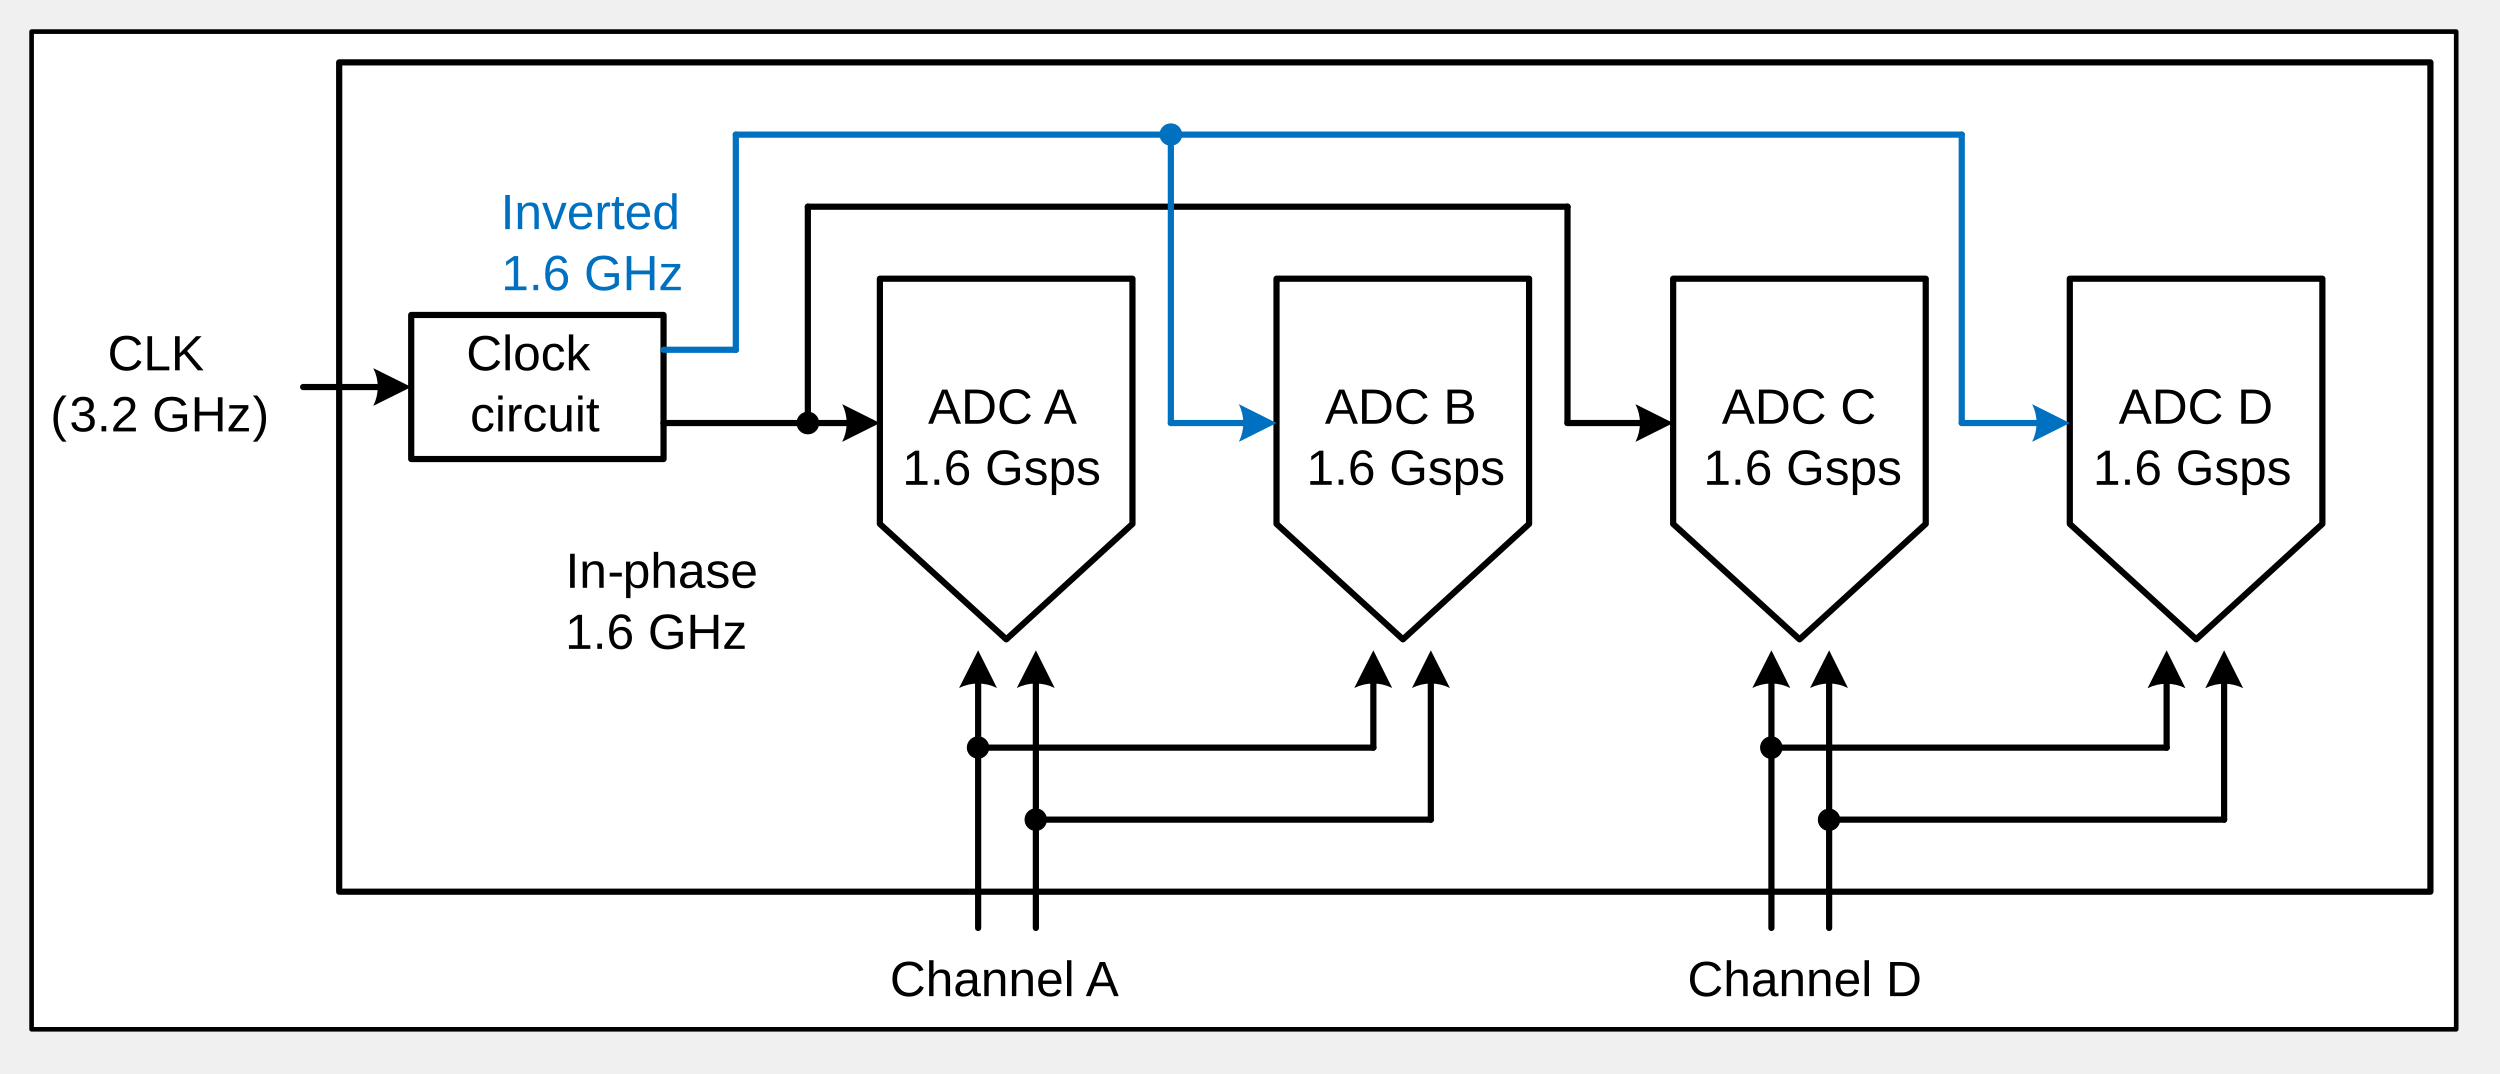
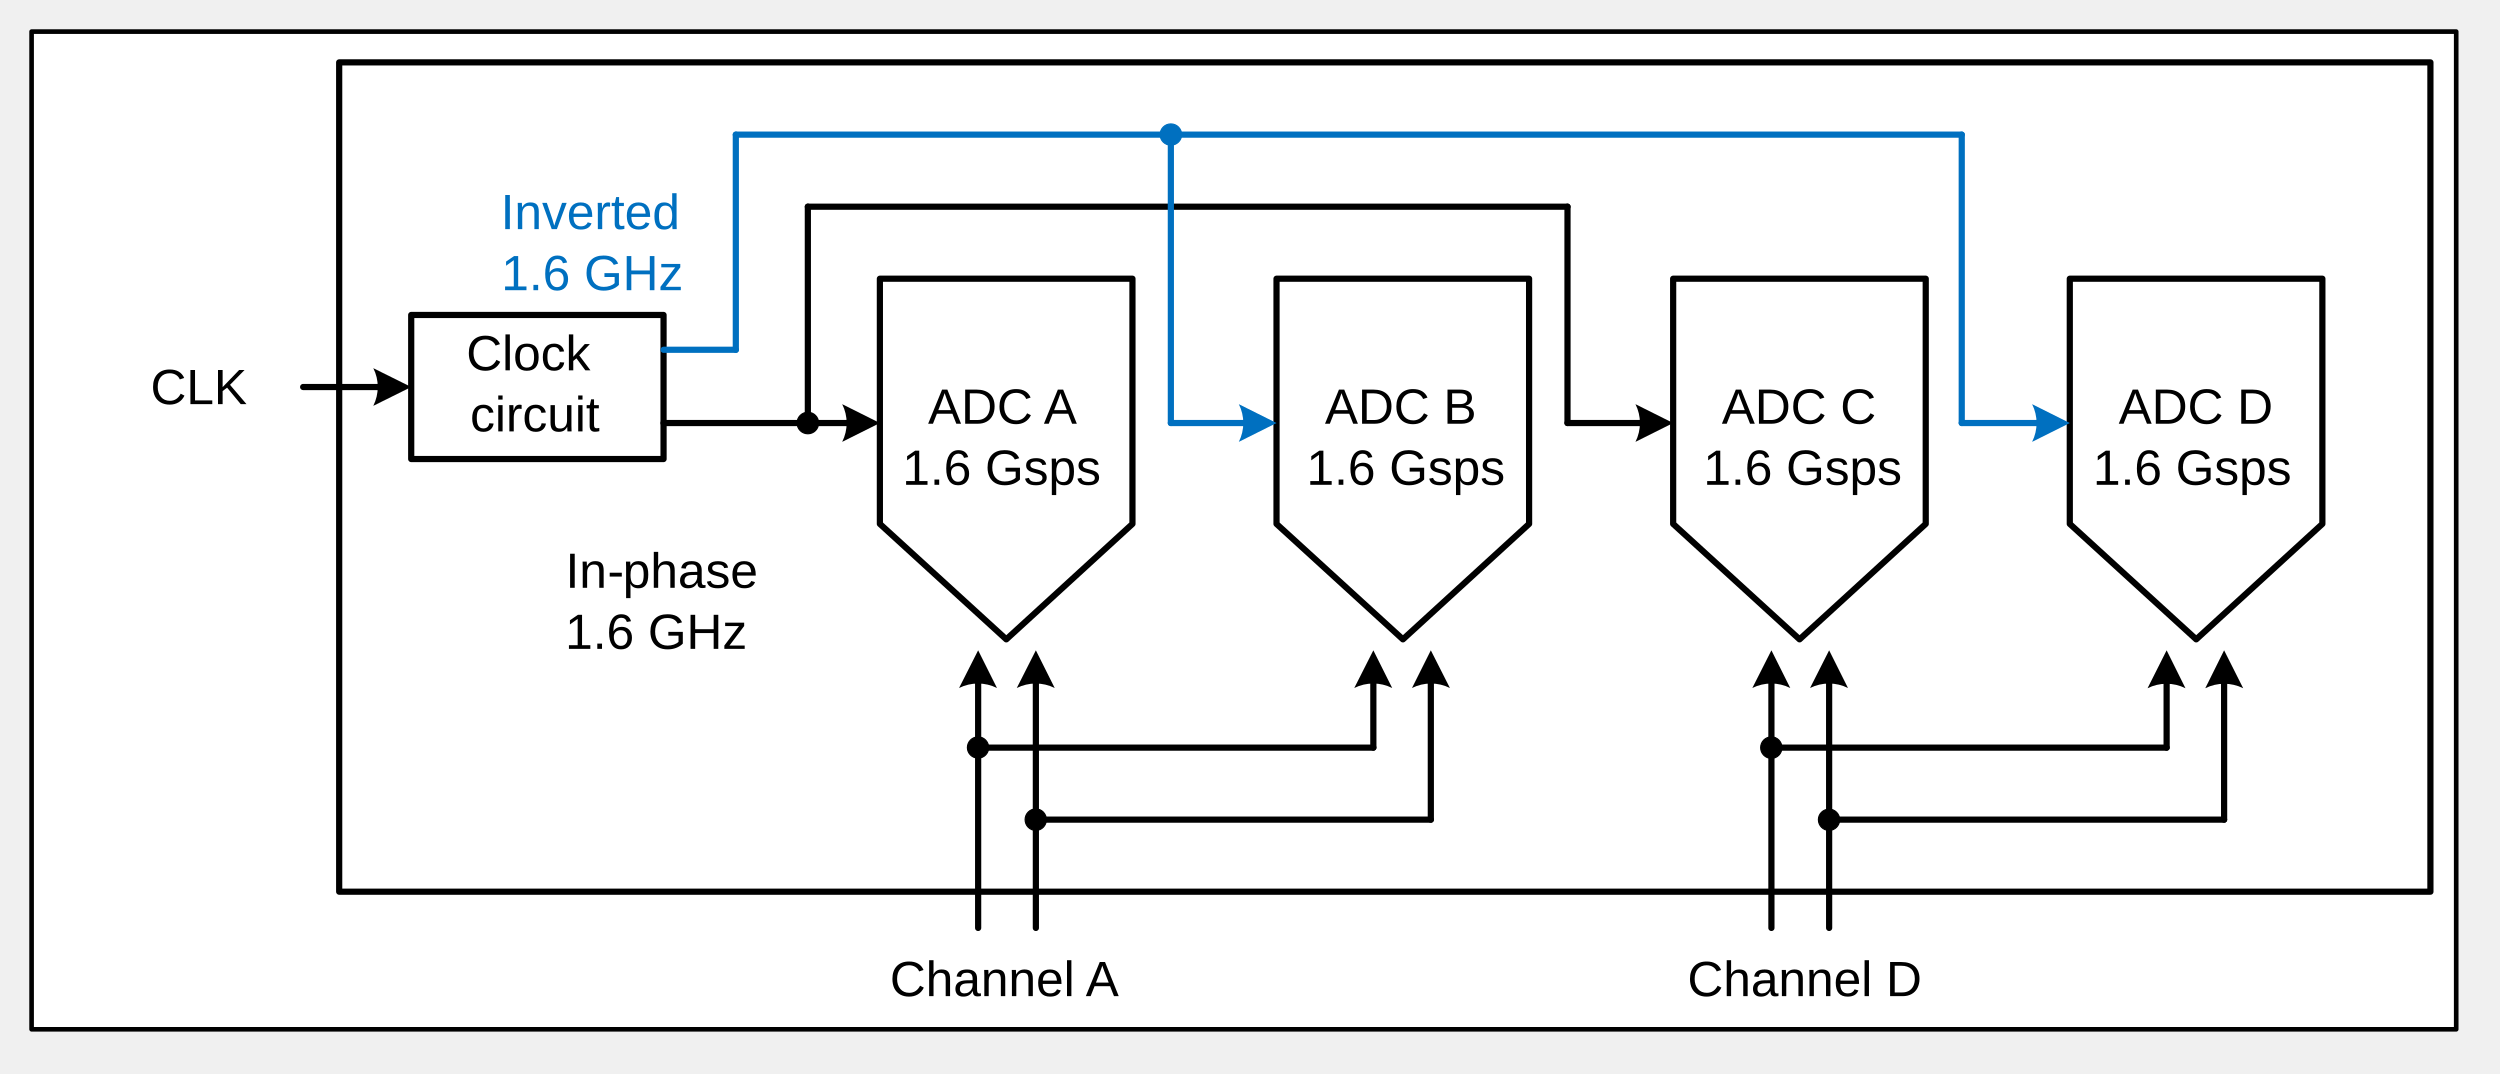
<svg xmlns="http://www.w3.org/2000/svg" width="686.085" height="294.491" id="svg2" version="1.1">
  <defs id="defs4">
    <filter id="filter3075" color-interpolation-filters="sRGB" x="-0.013" y="-0.032" width="1.031" height="1.076">
      <feFlood id="feFlood3077" flood-opacity="0.5" flood-color="rgb(0,0,0)" result="flood" />
      <feComposite id="feComposite3079" in2="SourceGraphic" in="flood" operator="in" result="composite1" />
      <feGaussianBlur id="feGaussianBlur3081" stdDeviation="4" result="blur" />
      <feOffset id="feOffset3083" dx="4" dy="4" result="offset" />
      <feComposite id="feComposite3085" in2="offset" in="SourceGraphic" operator="over" result="composite2" />
    </filter>
  </defs>
  <g id="layer1" transform="translate(119.1156,-418.6732)">
    <rect style="fill:#ffffff;fill-opacity:1;stroke:#000000;stroke-width:1.518;stroke-linecap:round;stroke-linejoin:round;stroke-miterlimit:4;stroke-dasharray:none;stroke-opacity:1" id="rect3073" width="794.982" height="327.125" x="-97.338" y="368.54" transform="matrix(0.8369952,0,0,0.8369952,-28.97364,118.8775)" />
    <g id="g2989" transform="matrix(0.8369952,0,0,0.8369952,-107.393,433.3744)">
-       <text id="text2991" style="font-style:normal;font-weight:normal;font-size:16.266px;line-height:0%;font-family:Arial;text-align:start;text-anchor:start;fill:#000000" y="103.852" x="21.271" xml:space="preserve">CLK</text>
-       <text id="text2993" style="font-style:normal;font-weight:normal;font-size:16.266px;line-height:0%;font-family:Arial;text-align:start;text-anchor:start;fill:#000000" y="123.872" x="2.502" xml:space="preserve">(</text>
-       <text id="text2997" style="font-style:normal;font-weight:normal;font-size:16.266px;line-height:0%;font-family:Arial;text-align:start;text-anchor:start;fill:#000000" y="123.872" x="8.75" xml:space="preserve">3.2 GHz</text>
-       <text id="text2999" style="font-style:normal;font-weight:normal;font-size:16.266px;line-height:0%;font-family:Arial;text-align:start;text-anchor:start;fill:#000000" y="123.872" x="68.818" xml:space="preserve">)</text>
+       <text id="text2991" style="font-style:normal;font-weight:normal;font-size:16.266px;line-height:0%;font-family:Arial;text-align:start;text-anchor:start;fill:#000000" y="114.946" x="35.352" xml:space="preserve">CLK</text>
+       <text id="text2993" style="font-style:normal;font-weight:normal;font-size:16.266px;line-height:0%;font-family:Arial;text-align:start;text-anchor:start;fill:#000000" y="123.872" x="2.502" xml:space="preserve" />
+       <text id="text2997" style="font-style:normal;font-weight:normal;font-size:16.266px;line-height:0%;font-family:Arial;text-align:start;text-anchor:start;fill:#000000" y="123.872" x="8.75" xml:space="preserve" />
+       <text id="text2999" style="font-style:normal;font-weight:normal;font-size:16.266px;line-height:0%;font-family:Arial;text-align:start;text-anchor:start;fill:#000000" y="123.872" x="68.818" xml:space="preserve" />
      <path id="path3001" d="M 85.396,109.326 H 111.438" style="fill:none;stroke:#000000;stroke-width:2.033px;stroke-linecap:round;stroke-linejoin:round;stroke-dasharray:none;stroke-opacity:1" />
      <path id="path3003" d="m 120.822,109.326 -12.434,6.178 c 1.955,-3.91 1.955,-8.524 0,-12.356 z" style="fill:#000000;fill-opacity:1;fill-rule:evenodd;stroke:none" />
      <path id="path3005" d="m 120.822,85.709 v 47.234 h 82.738 V 85.709 Z" style="fill:#ffffff;fill-opacity:1;fill-rule:evenodd;stroke:none" />
      <path id="path3007" d="m 120.822,132.943 h 82.738 V 85.709 h -82.738 z" style="fill:none;stroke:#000000;stroke-width:2.033px;stroke-linecap:round;stroke-linejoin:round;stroke-dasharray:none;stroke-opacity:1" />
      <text id="text3009" style="font-style:normal;font-weight:normal;font-size:16.266px;line-height:0%;font-family:Arial;text-align:start;text-anchor:start;fill:#000000" y="103.852" x="138.887" xml:space="preserve">Clock </text>
      <text id="text3011" style="font-style:normal;font-weight:normal;font-size:16.266px;line-height:0%;font-family:Arial;text-align:start;text-anchor:start;fill:#000000" y="123.872" x="140.138" xml:space="preserve">circuit</text>
      <text id="text3013" style="font-style:normal;font-weight:normal;font-size:16.266px;line-height:0%;font-family:Arial;text-align:start;text-anchor:start;fill:#0070c0" y="57.557" x="150.148" xml:space="preserve">Inverted</text>
      <text id="text3017" style="font-style:normal;font-weight:normal;font-size:16.266px;line-height:0%;font-family:Arial;text-align:start;text-anchor:start;fill:#0070c0" y="77.576" x="150.365" xml:space="preserve">1.6 GHz</text>
      <path id="path3019" d="M 97.205,274.801 H 782.879 V 2.893 H 97.205 Z" style="fill:none;stroke:#000000;stroke-width:2.033px;stroke-linecap:round;stroke-linejoin:round;stroke-dasharray:none;stroke-opacity:1" />
      <path id="path3021" d="m 203.56,121.135 h 61.545" style="fill:none;stroke:#000000;stroke-width:2.033px;stroke-linecap:round;stroke-linejoin:round;stroke-dasharray:none;stroke-opacity:1" />
      <path id="path3023" d="m 274.489,121.135 -12.356,6.178 c 1.955,-3.91 1.955,-8.446 0,-12.356 v 0 z" style="fill:#000000;fill-opacity:1;fill-rule:evenodd;stroke:none" />
      <path id="path3025" d="m 274.489,73.823 h 82.816 v 80.392 l -41.369,37.85 -41.447,-37.85 z" style="fill:none;stroke:#000000;stroke-width:2.033px;stroke-linecap:round;stroke-linejoin:round;stroke-dasharray:none;stroke-opacity:1" />
      <text id="text3027" style="font-style:normal;font-weight:normal;font-size:16.266px;line-height:0%;font-family:Arial;text-align:start;text-anchor:start;fill:#000000" y="121.369" x="290.285" xml:space="preserve">ADC A</text>
      <text id="text3031" style="font-style:normal;font-weight:normal;font-size:16.266px;line-height:0%;font-family:Arial;text-align:start;text-anchor:start;fill:#000000" y="141.389" x="281.857" xml:space="preserve">1.6 Gsps</text>
      <path id="path3033" d="m 404.538,73.823 h 82.816 v 80.392 l -41.369,37.85 -41.447,-37.85 z" style="fill:none;stroke:#000000;stroke-width:2.033px;stroke-linecap:round;stroke-linejoin:round;stroke-dasharray:none;stroke-opacity:1" />
      <text id="text3035" style="font-style:normal;font-weight:normal;font-size:16.266px;line-height:0%;font-family:Arial;text-align:start;text-anchor:start;fill:#000000" y="121.369" x="420.413" xml:space="preserve">ADC B</text>
      <text id="text3039" style="font-style:normal;font-weight:normal;font-size:16.266px;line-height:0%;font-family:Arial;text-align:start;text-anchor:start;fill:#000000" y="141.389" x="414.375" xml:space="preserve">1.6 Gsps</text>
      <path id="path3041" d="m 534.588,73.823 h 82.816 v 80.392 l -41.369,37.85 -41.447,-37.85 z" style="fill:none;stroke:#000000;stroke-width:2.033px;stroke-linecap:round;stroke-linejoin:round;stroke-dasharray:none;stroke-opacity:1" />
      <text id="text3043" style="font-style:normal;font-weight:normal;font-size:16.266px;line-height:0%;font-family:Arial;text-align:start;text-anchor:start;fill:#000000" y="121.369" x="550.541" xml:space="preserve">ADC C</text>
      <text id="text3047" style="font-style:normal;font-weight:normal;font-size:16.266px;line-height:0%;font-family:Arial;text-align:start;text-anchor:start;fill:#000000" y="141.389" x="544.502" xml:space="preserve">1.6 Gsps</text>
      <path id="path3049" d="m 664.638,73.823 h 82.816 v 80.392 l -41.369,37.85 -41.447,-37.85 z" style="fill:none;stroke:#000000;stroke-width:2.033px;stroke-linecap:round;stroke-linejoin:round;stroke-dasharray:none;stroke-opacity:1" />
      <text id="text3051" style="font-style:normal;font-weight:normal;font-size:16.266px;line-height:0%;font-family:Arial;text-align:start;text-anchor:start;fill:#000000" y="121.369" x="680.669" xml:space="preserve">ADC D</text>
      <text id="text3055" style="font-style:normal;font-weight:normal;font-size:16.266px;line-height:0%;font-family:Arial;text-align:start;text-anchor:start;fill:#000000" y="141.389" x="672.241" xml:space="preserve">1.6 Gsps</text>
      <path id="path3057" d="M 306.708,286.688 V 205.045" style="fill:none;stroke:#000000;stroke-width:2.033px;stroke-linecap:round;stroke-linejoin:round;stroke-dasharray:none;stroke-opacity:1" />
      <path id="path3059" d="m 306.708,195.661 6.178,12.356 c -3.91,-1.955 -8.524,-1.955 -12.434,0 v 0 z" style="fill:#000000;fill-opacity:1;fill-rule:evenodd;stroke:none" />
      <path id="path3061" d="M 325.633,286.688 V 205.045" style="fill:none;stroke:#000000;stroke-width:2.033px;stroke-linecap:round;stroke-linejoin:round;stroke-dasharray:none;stroke-opacity:1" />
      <path id="path3063" d="m 325.633,195.661 6.178,12.356 c -3.91,-1.955 -8.524,-1.955 -12.434,0 v 0 z" style="fill:#000000;fill-opacity:1;fill-rule:evenodd;stroke:none" />
      <path id="path3065" d="M 436.288,227.568 V 205.045" style="fill:none;stroke:#000000;stroke-width:2.033px;stroke-linecap:round;stroke-linejoin:round;stroke-dasharray:none;stroke-opacity:1" />
      <path id="path3067" d="m 436.288,195.661 6.178,12.356 c -3.91,-1.955 -8.524,-1.955 -12.434,0 v 0 z" style="fill:#000000;fill-opacity:1;fill-rule:evenodd;stroke:none" />
      <path id="path3069" d="M 455.135,251.184 V 205.045" style="fill:none;stroke:#000000;stroke-width:2.033px;stroke-linecap:round;stroke-linejoin:round;stroke-dasharray:none;stroke-opacity:1" />
      <path id="path3071" d="m 455.135,195.661 6.256,12.356 c -3.91,-1.955 -8.524,-1.955 -12.434,0 v 0 z" style="fill:#000000;fill-opacity:1;fill-rule:evenodd;stroke:none" />
      <path id="path3073" d="M 566.807,286.688 V 205.045" style="fill:none;stroke:#000000;stroke-width:2.033px;stroke-linecap:round;stroke-linejoin:round;stroke-dasharray:none;stroke-opacity:1" />
      <path id="path3075" d="m 566.807,195.661 6.178,12.356 c -3.91,-1.955 -8.524,-1.955 -12.434,0 v 0 z" style="fill:#000000;fill-opacity:1;fill-rule:evenodd;stroke:none" />
      <path id="path3077" d="M 585.732,286.688 V 205.045" style="fill:none;stroke:#000000;stroke-width:2.033px;stroke-linecap:round;stroke-linejoin:round;stroke-dasharray:none;stroke-opacity:1" />
      <path id="path3079" d="m 585.732,195.661 6.178,12.356 c -3.91,-1.955 -8.524,-1.955 -12.434,0 v 0 z" style="fill:#000000;fill-opacity:1;fill-rule:evenodd;stroke:none" />
      <text id="text3081" style="font-style:normal;font-weight:normal;font-size:16.266px;line-height:0%;font-family:Arial;text-align:start;text-anchor:start;fill:#000000" y="309.054" x="277.773" xml:space="preserve">Channel A</text>
      <text id="text3087" style="font-style:normal;font-weight:normal;font-size:16.266px;line-height:0%;font-family:Arial;text-align:start;text-anchor:start;fill:#000000" y="309.054" x="539.28" xml:space="preserve">Channel D</text>
      <path id="path3093" d="M 250.872,50.206 V 121.135" style="fill:none;stroke:#000000;stroke-width:2.033px;stroke-linecap:round;stroke-linejoin:round;stroke-dasharray:none;stroke-opacity:1" />
      <path id="path3095" d="M 499.945,50.206 H 250.872" style="fill:none;stroke:#000000;stroke-width:2.033px;stroke-linecap:round;stroke-linejoin:round;stroke-dasharray:none;stroke-opacity:1" />
      <path id="path3097" d="M 369.895,26.589 V 121.135" style="fill:none;stroke:#0070c0;stroke-width:2.033px;stroke-linecap:round;stroke-linejoin:round;stroke-dasharray:none;stroke-opacity:1" />
      <path id="path3099" d="m 369.895,121.135 h 25.259" style="fill:none;stroke:#0070c0;stroke-width:2.033px;stroke-linecap:round;stroke-linejoin:round;stroke-dasharray:none;stroke-opacity:1" />
      <path id="path3101" d="m 404.538,121.135 -12.356,6.178 c 1.955,-3.91 1.955,-8.446 0,-12.356 v 0 z" style="fill:#0070c0;fill-opacity:1;fill-rule:evenodd;stroke:none" />
      <path id="path3103" d="m 373.414,26.589 c 0,-1.955 -1.564,-3.519 -3.519,-3.519 -1.955,0 -3.519,1.564 -3.519,3.519 0,1.877 1.564,3.441 3.519,3.441 1.955,0 3.519,-1.564 3.519,-3.441" style="fill:#0070c0;fill-opacity:1;fill-rule:evenodd;stroke:none" />
      <path id="path3105" d="m 373.414,26.589 c 0,-1.955 -1.564,-3.519 -3.519,-3.519 -1.955,0 -3.519,1.564 -3.519,3.519 0,1.877 1.564,3.441 3.519,3.441 1.955,0 3.519,-1.564 3.519,-3.441" style="fill:none;stroke:#0070c0;stroke-width:0.391px;stroke-linecap:round;stroke-linejoin:round;stroke-dasharray:none;stroke-opacity:1" />
      <path id="path3107" d="M 499.945,50.206 V 121.135" style="fill:none;stroke:#000000;stroke-width:2.033px;stroke-linecap:round;stroke-linejoin:round;stroke-dasharray:none;stroke-opacity:1" />
      <path id="path3109" d="m 499.945,121.135 h 25.259" style="fill:none;stroke:#000000;stroke-width:2.033px;stroke-linecap:round;stroke-linejoin:round;stroke-dasharray:none;stroke-opacity:1" />
      <path id="path3111" d="m 534.588,121.135 -12.356,6.178 c 1.955,-3.91 1.955,-8.446 0,-12.356 v 0 z" style="fill:#000000;fill-opacity:1;fill-rule:evenodd;stroke:none" />
      <path id="path3113" d="M 629.212,26.589 V 121.135" style="fill:none;stroke:#0070c0;stroke-width:2.033px;stroke-linecap:round;stroke-linejoin:round;stroke-dasharray:none;stroke-opacity:1" />
      <path id="path3115" d="M 629.212,121.135 H 655.254" style="fill:none;stroke:#0070c0;stroke-width:2.033px;stroke-linecap:round;stroke-linejoin:round;stroke-dasharray:none;stroke-opacity:1" />
      <path id="path3117" d="m 664.638,121.135 -12.356,6.178 c 1.955,-3.91 1.955,-8.446 0,-12.356 v 0 z" style="fill:#0070c0;fill-opacity:1;fill-rule:evenodd;stroke:none" />
      <text id="text3119" style="font-style:normal;font-weight:normal;font-size:16.266px;line-height:0%;font-family:Arial;text-align:start;text-anchor:start;fill:#000000" y="175.172" x="171.419" xml:space="preserve">In</text>
      <text id="text3121" style="font-style:normal;font-weight:normal;font-size:16.266px;line-height:0%;font-family:Arial;text-align:start;text-anchor:start;fill:#000000" y="175.172" x="185.182" xml:space="preserve">-</text>
      <text id="text3123" style="font-style:normal;font-weight:normal;font-size:16.266px;line-height:0%;font-family:Arial;text-align:start;text-anchor:start;fill:#000000" y="175.172" x="190.187" xml:space="preserve">phase</text>
      <text id="text3125" style="font-style:normal;font-weight:normal;font-size:16.266px;line-height:0%;font-family:Arial;text-align:start;text-anchor:start;fill:#000000" y="195.192" x="171.306" xml:space="preserve">1.6 GHz</text>
      <path id="path3129" d="M 227.255,26.589 V 97.127" style="fill:none;stroke:#0070c0;stroke-width:2.033px;stroke-linecap:round;stroke-linejoin:round;stroke-dasharray:none;stroke-opacity:1" />
      <path id="path3131" d="M 629.212,26.589 H 227.255" style="fill:none;stroke:#0070c0;stroke-width:2.033px;stroke-linecap:round;stroke-linejoin:round;stroke-dasharray:none;stroke-opacity:1" />
      <path id="path3133" d="M 306.708,227.568 H 436.288" style="fill:none;stroke:#000000;stroke-width:2.033px;stroke-linecap:round;stroke-linejoin:round;stroke-dasharray:none;stroke-opacity:1" />
      <path id="path3135" d="m 306.708,224.048 c -1.955,0 -3.519,1.564 -3.519,3.519 0,1.877 1.564,3.441 3.519,3.441 1.877,0 3.441,-1.564 3.441,-3.441 0,-1.955 -1.564,-3.519 -3.441,-3.519" style="fill:#000000;fill-opacity:1;fill-rule:evenodd;stroke:none" />
      <path id="path3137" d="m 306.708,224.048 c -1.955,0 -3.519,1.564 -3.519,3.519 0,1.877 1.564,3.441 3.519,3.441 1.877,0 3.441,-1.564 3.441,-3.441 0,-1.955 -1.564,-3.519 -3.441,-3.519" style="fill:none;stroke:#000000;stroke-width:0.391px;stroke-linecap:round;stroke-linejoin:round;stroke-dasharray:none;stroke-opacity:1" />
      <path id="path3139" d="M 325.633,251.184 H 455.135" style="fill:none;stroke:#000000;stroke-width:2.033px;stroke-linecap:round;stroke-linejoin:round;stroke-dasharray:none;stroke-opacity:1" />
      <path id="path3141" d="m 325.633,247.665 c -1.955,0 -3.519,1.564 -3.519,3.519 0,1.955 1.564,3.519 3.519,3.519 1.877,0 3.441,-1.564 3.441,-3.519 0,-1.955 -1.564,-3.519 -3.441,-3.519" style="fill:#000000;fill-opacity:1;fill-rule:evenodd;stroke:none" />
      <path id="path3143" d="m 325.633,247.665 c -1.955,0 -3.519,1.564 -3.519,3.519 0,1.955 1.564,3.519 3.519,3.519 1.877,0 3.441,-1.564 3.441,-3.519 0,-1.955 -1.564,-3.519 -3.441,-3.519" style="fill:none;stroke:#000000;stroke-width:0.391px;stroke-linecap:round;stroke-linejoin:round;stroke-dasharray:none;stroke-opacity:1" />
      <path id="path3145" d="M 696.388,227.568 V 205.045" style="fill:none;stroke:#000000;stroke-width:2.033px;stroke-linecap:round;stroke-linejoin:round;stroke-dasharray:none;stroke-opacity:1" />
      <path id="path3147" d="m 696.388,195.661 6.178,12.434 c -3.91,-1.955 -8.524,-1.955 -12.434,0 v 0 z" style="fill:#000000;fill-opacity:1;fill-rule:evenodd;stroke:none" />
      <path id="path3149" d="M 715.235,251.184 V 205.045" style="fill:none;stroke:#000000;stroke-width:2.033px;stroke-linecap:round;stroke-linejoin:round;stroke-dasharray:none;stroke-opacity:1" />
      <path id="path3151" d="m 715.235,195.661 6.256,12.434 c -3.91,-1.955 -8.524,-1.955 -12.434,0 v 0 z" style="fill:#000000;fill-opacity:1;fill-rule:evenodd;stroke:none" />
      <path id="path3153" d="M 566.807,227.568 H 696.388" style="fill:none;stroke:#000000;stroke-width:2.033px;stroke-linecap:round;stroke-linejoin:round;stroke-dasharray:none;stroke-opacity:1" />
      <path id="path3155" d="m 566.807,224.048 c -1.955,0 -3.519,1.564 -3.519,3.519 0,1.955 1.564,3.519 3.519,3.519 1.877,0 3.441,-1.564 3.441,-3.519 0,-1.955 -1.564,-3.519 -3.441,-3.519" style="fill:#000000;fill-opacity:1;fill-rule:evenodd;stroke:none" />
      <path id="path3157" d="m 566.807,224.048 c -1.955,0 -3.519,1.564 -3.519,3.519 0,1.955 1.564,3.519 3.519,3.519 1.877,0 3.441,-1.564 3.441,-3.519 0,-1.955 -1.564,-3.519 -3.441,-3.519" style="fill:none;stroke:#000000;stroke-width:0.391px;stroke-linecap:round;stroke-linejoin:round;stroke-dasharray:none;stroke-opacity:1" />
      <path id="path3159" d="M 585.732,251.184 H 715.235" style="fill:none;stroke:#000000;stroke-width:2.033px;stroke-linecap:round;stroke-linejoin:round;stroke-dasharray:none;stroke-opacity:1" />
      <path id="path3161" d="m 585.732,247.744 c -1.955,0 -3.519,1.564 -3.519,3.441 0,1.955 1.564,3.519 3.519,3.519 1.877,0 3.441,-1.564 3.441,-3.519 0,-1.877 -1.564,-3.441 -3.441,-3.441" style="fill:#000000;fill-opacity:1;fill-rule:evenodd;stroke:none" />
      <path id="path3163" d="m 585.732,247.744 c -1.955,0 -3.519,1.564 -3.519,3.441 0,1.955 1.564,3.519 3.519,3.519 1.877,0 3.441,-1.564 3.441,-3.519 0,-1.877 -1.564,-3.441 -3.441,-3.441" style="fill:none;stroke:#000000;stroke-width:0.391px;stroke-linecap:round;stroke-linejoin:round;stroke-dasharray:none;stroke-opacity:1" />
      <path id="path3165" d="M 227.255,97.127 H 203.56" style="fill:none;stroke:#0070c0;stroke-width:2.033px;stroke-linecap:round;stroke-linejoin:round;stroke-dasharray:none;stroke-opacity:1" />
      <path id="path3167" d="m 250.872,117.616 c -1.955,0 -3.519,1.564 -3.519,3.519 0,1.955 1.564,3.519 3.519,3.519 1.955,0 3.519,-1.564 3.519,-3.519 0,-1.955 -1.564,-3.519 -3.519,-3.519" style="fill:#000000;fill-opacity:1;fill-rule:evenodd;stroke:none" />
      <path id="path3169" d="m 250.872,117.616 c -1.955,0 -3.519,1.564 -3.519,3.519 0,1.955 1.564,3.519 3.519,3.519 1.955,0 3.519,-1.564 3.519,-3.519 0,-1.955 -1.564,-3.519 -3.519,-3.519" style="fill:none;stroke:#000000;stroke-width:0.391px;stroke-linecap:round;stroke-linejoin:round;stroke-dasharray:none;stroke-opacity:1" />
    </g>
  </g>
</svg>
